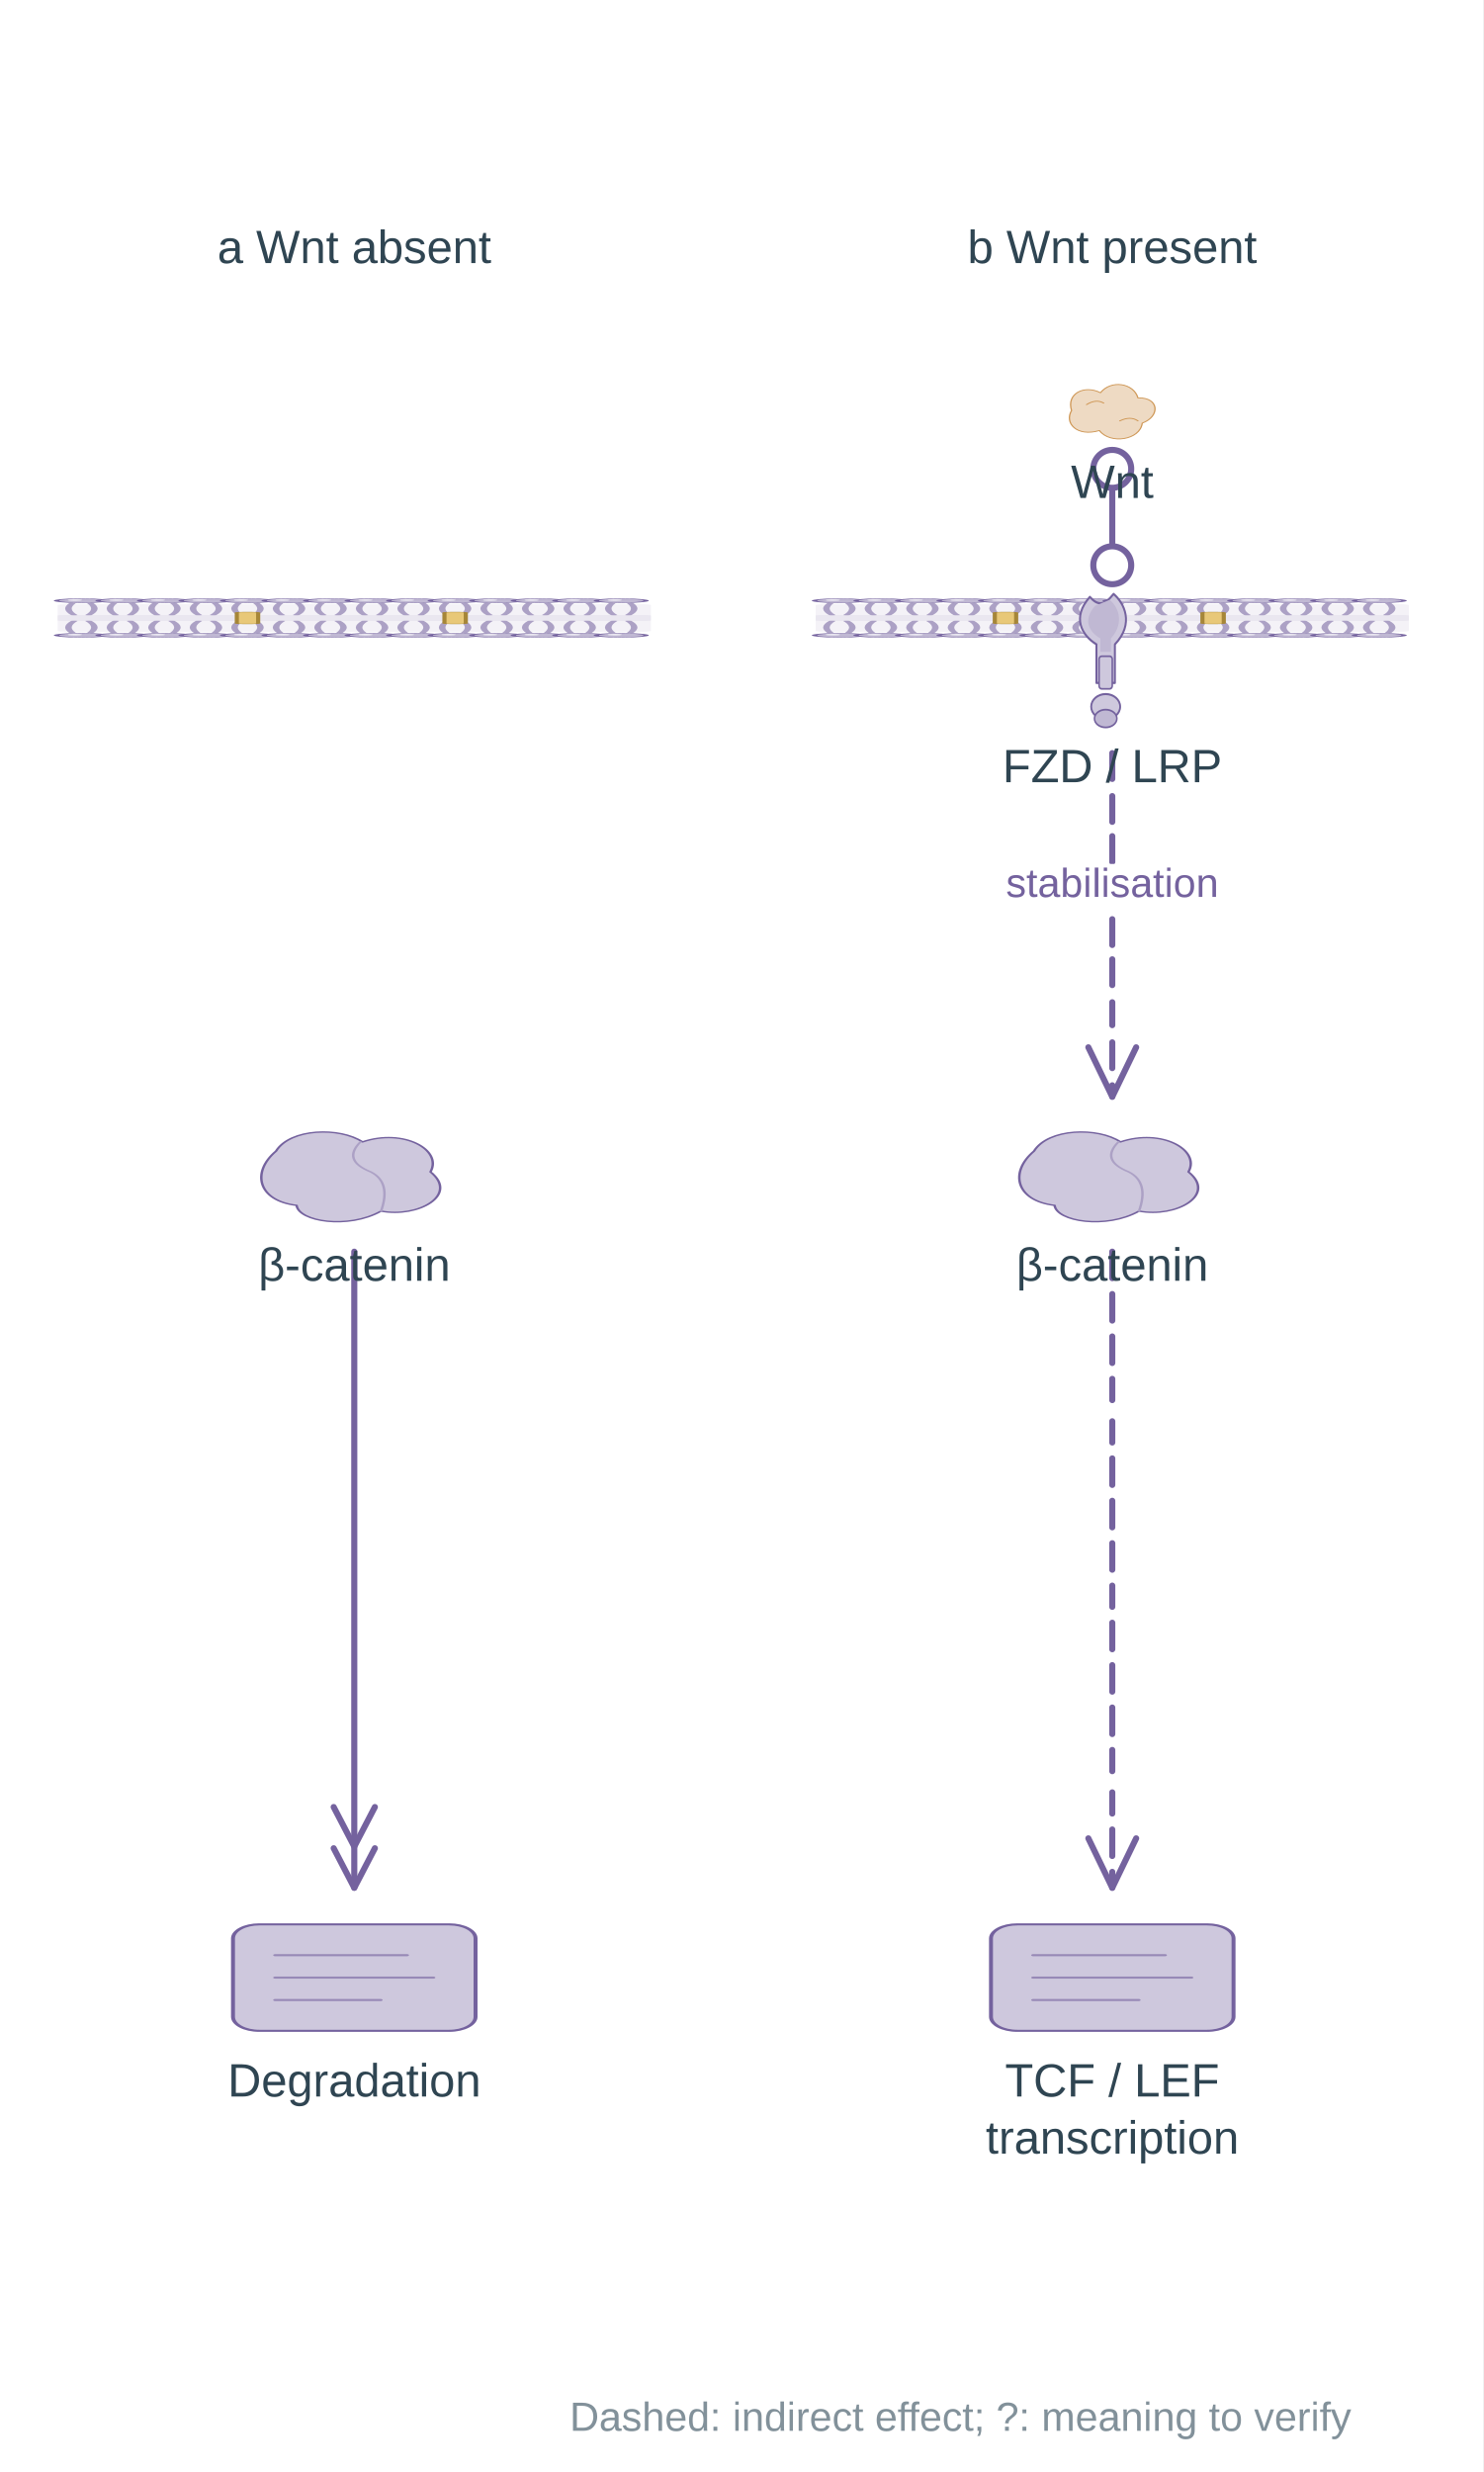
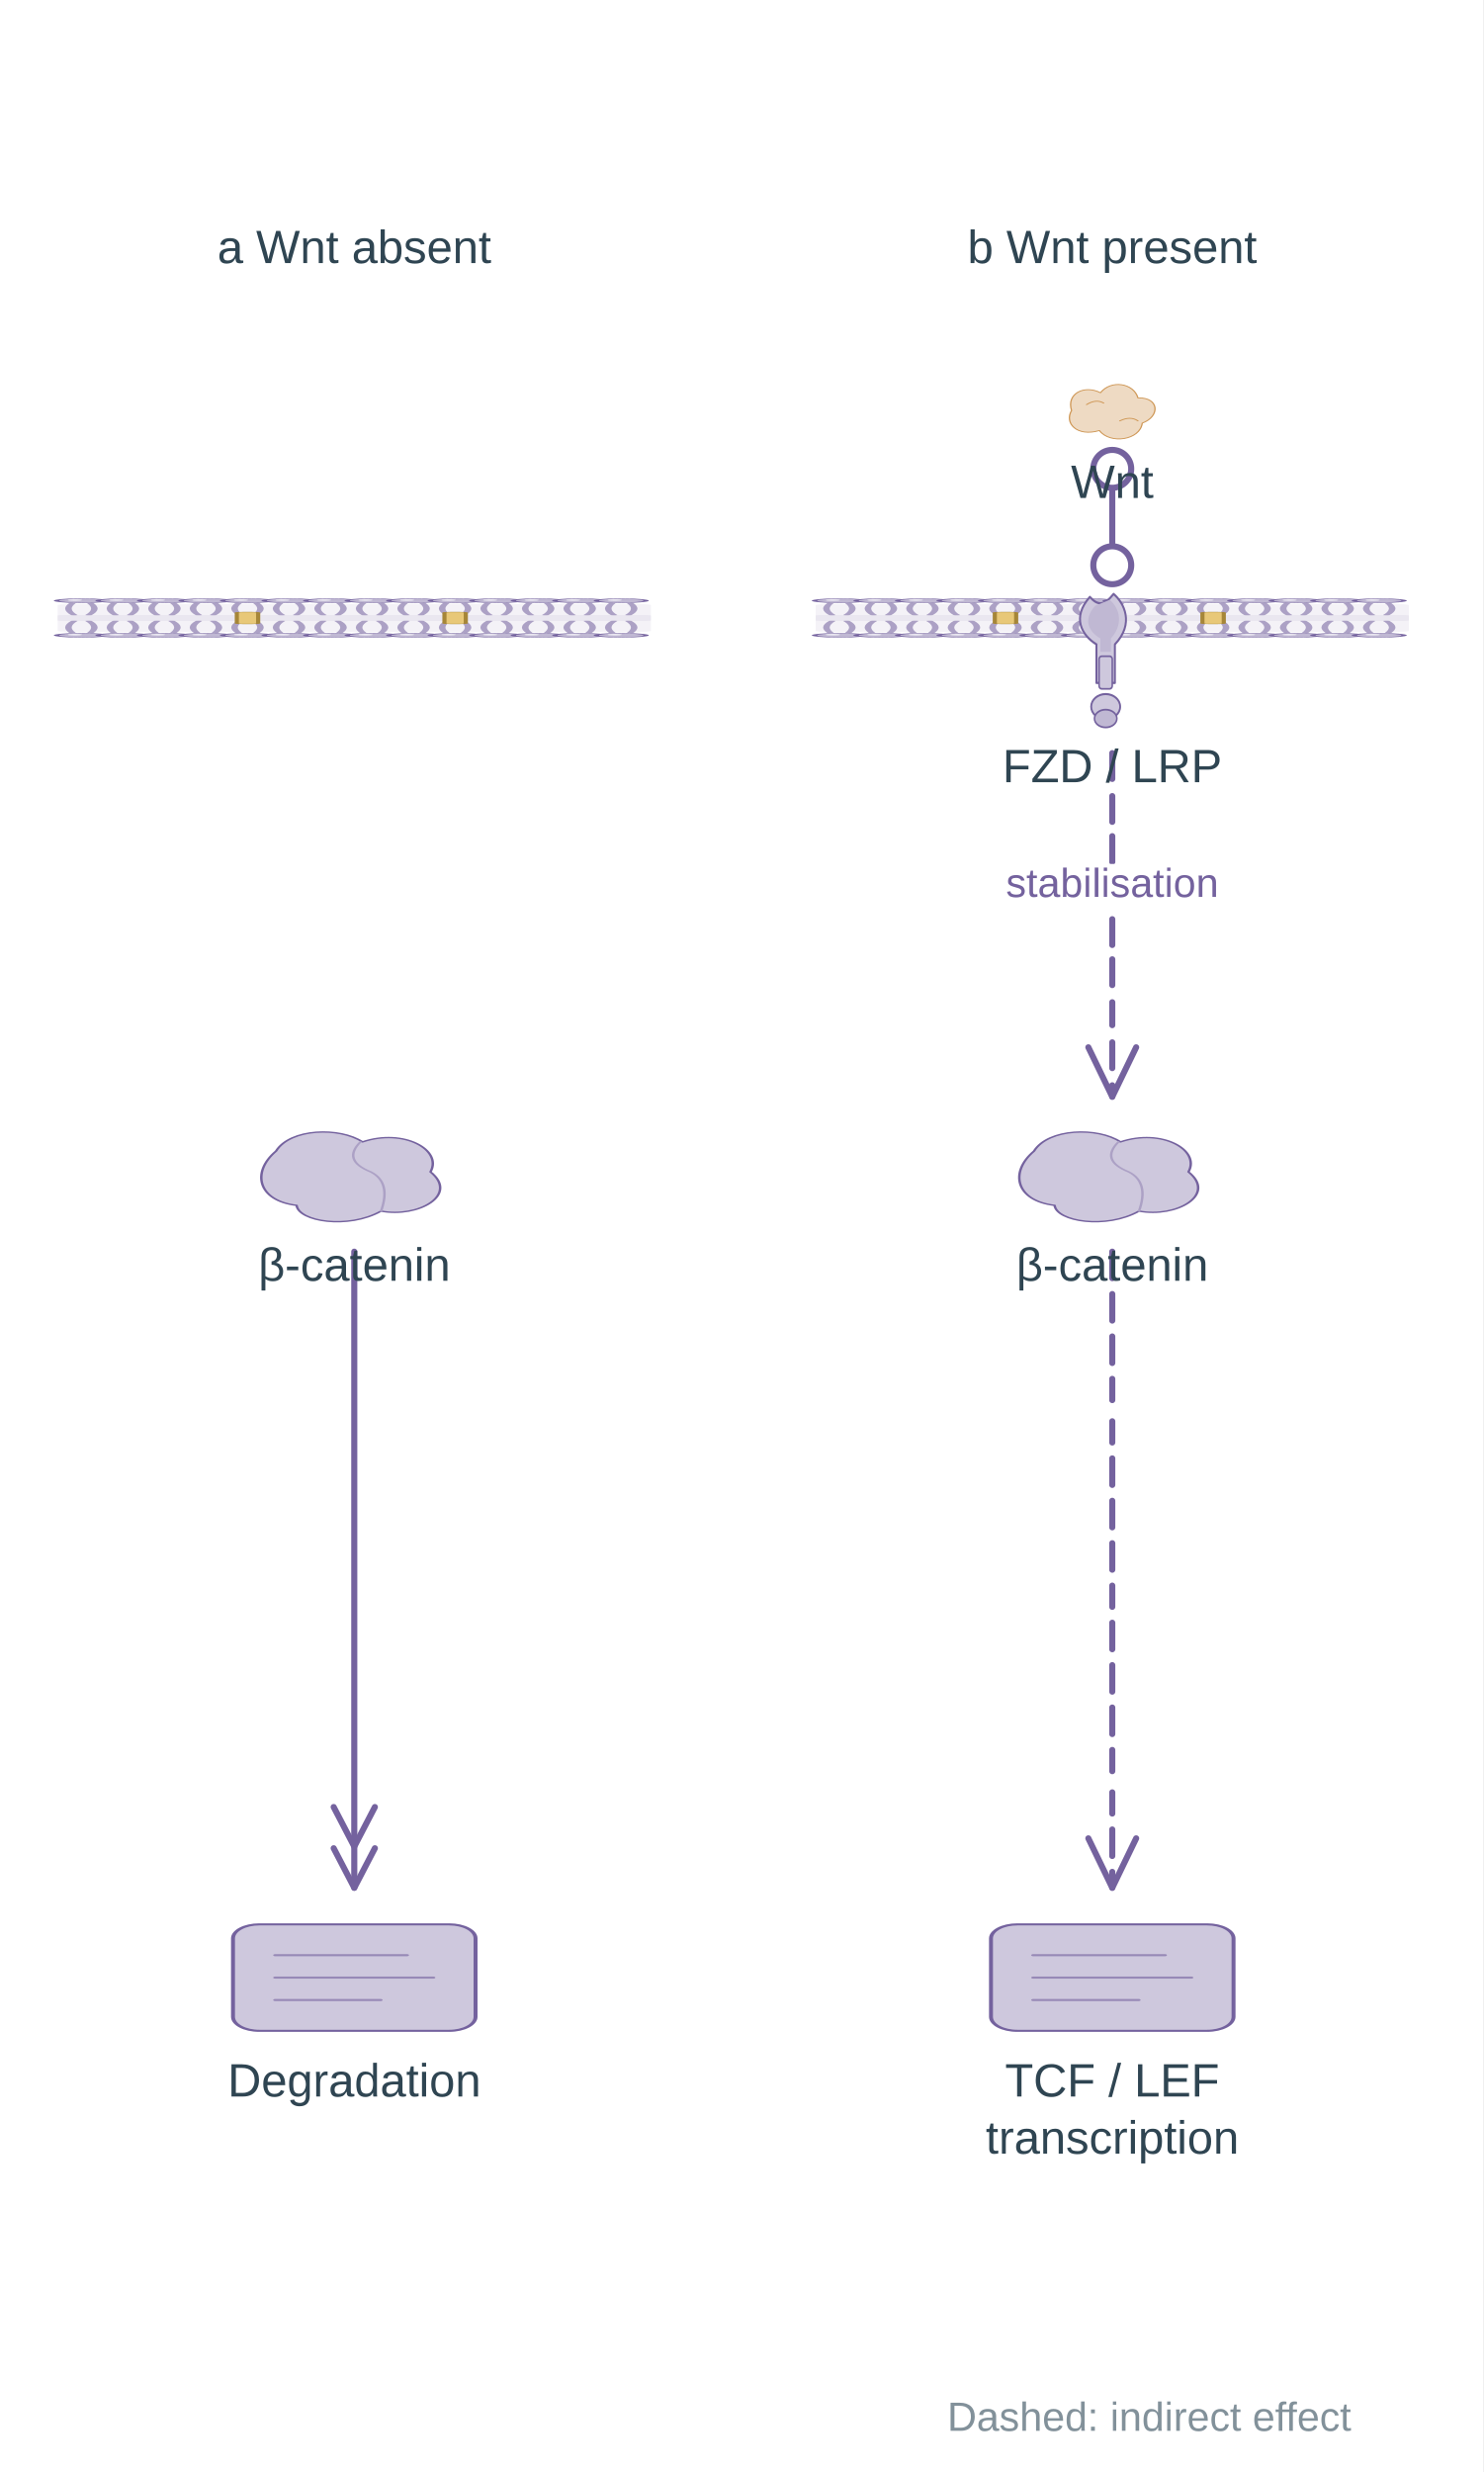
<svg xmlns="http://www.w3.org/2000/svg" width="90.0mm" height="150.0mm" viewBox="0 0 90.0 150.0" data-version="2" data-revision="1">
  <rect width="90.0" height="150.0" fill="#FFFFFF" />
  <g id="layer-compartments" />
  <g id="layer-context">
    <g data-object-id="amem" data-type="membrane" id="obj-amem">
      <g data-glyph="amem" transform="rotate(0.0 21.5 37.5)">
        <g transform="translate(3.5 36.0) scale(0.36 0.03)">
          <rect x="0.00" y="22.00" width="100.00" height="56.00" rx="2.00" fill="#f4f2f7" stroke="none" stroke-width="0.000" />
          <rect x="0.00" y="44.00" width="100.00" height="12.00" rx="1.00" fill="#eae7f0" stroke="none" stroke-width="0.000" />
          <path d="M 2.5 20 Q 1 32 2.8 44 M 5.5 20 Q 7 32 5.2 44" fill="none" stroke="#aca1c5" stroke-width="1.100" stroke-linecap="round" stroke-linejoin="round" />
          <ellipse cx="4.00" cy="15.00" rx="4.20" ry="4.20" fill="#c0b8d3" stroke="#74629E" stroke-width="0.900" />
          <ellipse cx="2.90" cy="13.80" rx="1.20" ry="1.20" fill="#ffffff" stroke="none" stroke-width="0.000" />
          <path d="M 9.5 20 Q 8 32 9.8 44 M 12.5 20 Q 14 32 12.2 44" fill="none" stroke="#aca1c5" stroke-width="1.100" stroke-linecap="round" stroke-linejoin="round" />
          <ellipse cx="11.00" cy="15.00" rx="4.20" ry="4.20" fill="#c0b8d3" stroke="#74629E" stroke-width="0.900" />
          <ellipse cx="9.90" cy="13.80" rx="1.20" ry="1.20" fill="#ffffff" stroke="none" stroke-width="0.000" />
          <path d="M 16.5 20 Q 15 32 16.8 44 M 19.5 20 Q 21 32 19.2 44" fill="none" stroke="#aca1c5" stroke-width="1.100" stroke-linecap="round" stroke-linejoin="round" />
          <ellipse cx="18.00" cy="15.00" rx="4.20" ry="4.20" fill="#c0b8d3" stroke="#74629E" stroke-width="0.900" />
          <ellipse cx="16.90" cy="13.80" rx="1.20" ry="1.20" fill="#ffffff" stroke="none" stroke-width="0.000" />
          <path d="M 23.5 20 Q 22 32 23.8 44 M 26.5 20 Q 28 32 26.2 44" fill="none" stroke="#aca1c5" stroke-width="1.100" stroke-linecap="round" stroke-linejoin="round" />
          <ellipse cx="25.00" cy="15.00" rx="4.20" ry="4.20" fill="#c0b8d3" stroke="#74629E" stroke-width="0.900" />
          <ellipse cx="23.90" cy="13.80" rx="1.20" ry="1.20" fill="#ffffff" stroke="none" stroke-width="0.000" />
          <path d="M 30.5 20 Q 29 32 30.8 44 M 33.5 20 Q 35 32 33.2 44" fill="none" stroke="#aca1c5" stroke-width="1.100" stroke-linecap="round" stroke-linejoin="round" />
          <ellipse cx="32.00" cy="15.00" rx="4.20" ry="4.20" fill="#c0b8d3" stroke="#74629E" stroke-width="0.900" />
          <ellipse cx="30.90" cy="13.80" rx="1.20" ry="1.20" fill="#ffffff" stroke="none" stroke-width="0.000" />
          <path d="M 37.5 20 Q 36 32 37.8 44 M 40.5 20 Q 42 32 40.2 44" fill="none" stroke="#aca1c5" stroke-width="1.100" stroke-linecap="round" stroke-linejoin="round" />
          <ellipse cx="39.00" cy="15.00" rx="4.20" ry="4.20" fill="#c0b8d3" stroke="#74629E" stroke-width="0.900" />
          <ellipse cx="37.90" cy="13.80" rx="1.20" ry="1.20" fill="#ffffff" stroke="none" stroke-width="0.000" />
          <path d="M 44.5 20 Q 43 32 44.8 44 M 47.5 20 Q 49 32 47.2 44" fill="none" stroke="#aca1c5" stroke-width="1.100" stroke-linecap="round" stroke-linejoin="round" />
          <ellipse cx="46.00" cy="15.00" rx="4.20" ry="4.20" fill="#c0b8d3" stroke="#74629E" stroke-width="0.900" />
          <ellipse cx="44.90" cy="13.80" rx="1.20" ry="1.20" fill="#ffffff" stroke="none" stroke-width="0.000" />
          <path d="M 51.5 20 Q 50 32 51.8 44 M 54.5 20 Q 56 32 54.2 44" fill="none" stroke="#aca1c5" stroke-width="1.100" stroke-linecap="round" stroke-linejoin="round" />
          <ellipse cx="53.00" cy="15.00" rx="4.20" ry="4.20" fill="#c0b8d3" stroke="#74629E" stroke-width="0.900" />
          <ellipse cx="51.90" cy="13.80" rx="1.20" ry="1.20" fill="#ffffff" stroke="none" stroke-width="0.000" />
          <path d="M 58.5 20 Q 57 32 58.8 44 M 61.5 20 Q 63 32 61.2 44" fill="none" stroke="#aca1c5" stroke-width="1.100" stroke-linecap="round" stroke-linejoin="round" />
          <ellipse cx="60.00" cy="15.00" rx="4.20" ry="4.20" fill="#c0b8d3" stroke="#74629E" stroke-width="0.900" />
          <ellipse cx="58.90" cy="13.80" rx="1.20" ry="1.20" fill="#ffffff" stroke="none" stroke-width="0.000" />
          <path d="M 65.5 20 Q 64 32 65.8 44 M 68.5 20 Q 70 32 68.2 44" fill="none" stroke="#aca1c5" stroke-width="1.100" stroke-linecap="round" stroke-linejoin="round" />
          <ellipse cx="67.00" cy="15.00" rx="4.20" ry="4.20" fill="#c0b8d3" stroke="#74629E" stroke-width="0.900" />
          <ellipse cx="65.90" cy="13.80" rx="1.20" ry="1.20" fill="#ffffff" stroke="none" stroke-width="0.000" />
          <path d="M 72.5 20 Q 71 32 72.8 44 M 75.5 20 Q 77 32 75.2 44" fill="none" stroke="#aca1c5" stroke-width="1.100" stroke-linecap="round" stroke-linejoin="round" />
          <ellipse cx="74.00" cy="15.00" rx="4.20" ry="4.20" fill="#c0b8d3" stroke="#74629E" stroke-width="0.900" />
          <ellipse cx="72.90" cy="13.80" rx="1.20" ry="1.20" fill="#ffffff" stroke="none" stroke-width="0.000" />
          <path d="M 79.5 20 Q 78 32 79.8 44 M 82.5 20 Q 84 32 82.2 44" fill="none" stroke="#aca1c5" stroke-width="1.100" stroke-linecap="round" stroke-linejoin="round" />
          <ellipse cx="81.00" cy="15.00" rx="4.20" ry="4.20" fill="#c0b8d3" stroke="#74629E" stroke-width="0.900" />
          <ellipse cx="79.90" cy="13.80" rx="1.20" ry="1.20" fill="#ffffff" stroke="none" stroke-width="0.000" />
          <path d="M 86.5 20 Q 85 32 86.8 44 M 89.5 20 Q 91 32 89.2 44" fill="none" stroke="#aca1c5" stroke-width="1.100" stroke-linecap="round" stroke-linejoin="round" />
          <ellipse cx="88.00" cy="15.00" rx="4.20" ry="4.20" fill="#c0b8d3" stroke="#74629E" stroke-width="0.900" />
          <ellipse cx="86.90" cy="13.80" rx="1.20" ry="1.20" fill="#ffffff" stroke="none" stroke-width="0.000" />
          <path d="M 93.5 20 Q 92 32 93.8 44 M 96.5 20 Q 98 32 96.2 44" fill="none" stroke="#aca1c5" stroke-width="1.100" stroke-linecap="round" stroke-linejoin="round" />
          <ellipse cx="95.00" cy="15.00" rx="4.20" ry="4.20" fill="#c0b8d3" stroke="#74629E" stroke-width="0.900" />
          <ellipse cx="93.90" cy="13.80" rx="1.20" ry="1.20" fill="#ffffff" stroke="none" stroke-width="0.000" />
          <path d="M 2.5 80 Q 1 68 2.8 56 M 5.5 80 Q 7 68 5.2 56" fill="none" stroke="#aca1c5" stroke-width="1.100" stroke-linecap="round" stroke-linejoin="round" />
          <ellipse cx="4.00" cy="85.00" rx="4.20" ry="4.20" fill="#c0b8d3" stroke="#74629E" stroke-width="0.900" />
          <ellipse cx="2.90" cy="83.80" rx="1.20" ry="1.20" fill="#ffffff" stroke="none" stroke-width="0.000" />
          <path d="M 9.5 80 Q 8 68 9.8 56 M 12.5 80 Q 14 68 12.2 56" fill="none" stroke="#aca1c5" stroke-width="1.100" stroke-linecap="round" stroke-linejoin="round" />
          <ellipse cx="11.00" cy="85.00" rx="4.20" ry="4.20" fill="#c0b8d3" stroke="#74629E" stroke-width="0.900" />
          <ellipse cx="9.90" cy="83.80" rx="1.20" ry="1.20" fill="#ffffff" stroke="none" stroke-width="0.000" />
          <path d="M 16.5 80 Q 15 68 16.8 56 M 19.5 80 Q 21 68 19.2 56" fill="none" stroke="#aca1c5" stroke-width="1.100" stroke-linecap="round" stroke-linejoin="round" />
          <ellipse cx="18.00" cy="85.00" rx="4.20" ry="4.20" fill="#c0b8d3" stroke="#74629E" stroke-width="0.900" />
          <ellipse cx="16.90" cy="83.80" rx="1.20" ry="1.20" fill="#ffffff" stroke="none" stroke-width="0.000" />
          <path d="M 23.5 80 Q 22 68 23.8 56 M 26.5 80 Q 28 68 26.2 56" fill="none" stroke="#aca1c5" stroke-width="1.100" stroke-linecap="round" stroke-linejoin="round" />
          <ellipse cx="25.00" cy="85.00" rx="4.20" ry="4.20" fill="#c0b8d3" stroke="#74629E" stroke-width="0.900" />
          <ellipse cx="23.90" cy="83.80" rx="1.20" ry="1.20" fill="#ffffff" stroke="none" stroke-width="0.000" />
          <path d="M 30.5 80 Q 29 68 30.8 56 M 33.5 80 Q 35 68 33.2 56" fill="none" stroke="#aca1c5" stroke-width="1.100" stroke-linecap="round" stroke-linejoin="round" />
          <ellipse cx="32.00" cy="85.00" rx="4.20" ry="4.20" fill="#c0b8d3" stroke="#74629E" stroke-width="0.900" />
          <ellipse cx="30.90" cy="83.80" rx="1.20" ry="1.20" fill="#ffffff" stroke="none" stroke-width="0.000" />
          <path d="M 37.5 80 Q 36 68 37.8 56 M 40.5 80 Q 42 68 40.2 56" fill="none" stroke="#aca1c5" stroke-width="1.100" stroke-linecap="round" stroke-linejoin="round" />
          <ellipse cx="39.00" cy="85.00" rx="4.20" ry="4.20" fill="#c0b8d3" stroke="#74629E" stroke-width="0.900" />
          <ellipse cx="37.90" cy="83.80" rx="1.20" ry="1.20" fill="#ffffff" stroke="none" stroke-width="0.000" />
          <path d="M 44.5 80 Q 43 68 44.8 56 M 47.5 80 Q 49 68 47.2 56" fill="none" stroke="#aca1c5" stroke-width="1.100" stroke-linecap="round" stroke-linejoin="round" />
          <ellipse cx="46.00" cy="85.00" rx="4.20" ry="4.20" fill="#c0b8d3" stroke="#74629E" stroke-width="0.900" />
          <ellipse cx="44.90" cy="83.80" rx="1.20" ry="1.20" fill="#ffffff" stroke="none" stroke-width="0.000" />
          <path d="M 51.5 80 Q 50 68 51.8 56 M 54.5 80 Q 56 68 54.2 56" fill="none" stroke="#aca1c5" stroke-width="1.100" stroke-linecap="round" stroke-linejoin="round" />
          <ellipse cx="53.00" cy="85.00" rx="4.20" ry="4.20" fill="#c0b8d3" stroke="#74629E" stroke-width="0.900" />
          <ellipse cx="51.90" cy="83.80" rx="1.20" ry="1.20" fill="#ffffff" stroke="none" stroke-width="0.000" />
          <path d="M 58.5 80 Q 57 68 58.8 56 M 61.5 80 Q 63 68 61.2 56" fill="none" stroke="#aca1c5" stroke-width="1.100" stroke-linecap="round" stroke-linejoin="round" />
          <ellipse cx="60.00" cy="85.00" rx="4.20" ry="4.20" fill="#c0b8d3" stroke="#74629E" stroke-width="0.900" />
          <ellipse cx="58.90" cy="83.80" rx="1.20" ry="1.20" fill="#ffffff" stroke="none" stroke-width="0.000" />
          <path d="M 65.5 80 Q 64 68 65.8 56 M 68.5 80 Q 70 68 68.2 56" fill="none" stroke="#aca1c5" stroke-width="1.100" stroke-linecap="round" stroke-linejoin="round" />
          <ellipse cx="67.00" cy="85.00" rx="4.20" ry="4.20" fill="#c0b8d3" stroke="#74629E" stroke-width="0.900" />
          <ellipse cx="65.90" cy="83.80" rx="1.20" ry="1.20" fill="#ffffff" stroke="none" stroke-width="0.000" />
          <path d="M 72.5 80 Q 71 68 72.8 56 M 75.5 80 Q 77 68 75.2 56" fill="none" stroke="#aca1c5" stroke-width="1.100" stroke-linecap="round" stroke-linejoin="round" />
          <ellipse cx="74.00" cy="85.00" rx="4.20" ry="4.20" fill="#c0b8d3" stroke="#74629E" stroke-width="0.900" />
          <ellipse cx="72.90" cy="83.80" rx="1.20" ry="1.20" fill="#ffffff" stroke="none" stroke-width="0.000" />
          <path d="M 79.5 80 Q 78 68 79.8 56 M 82.5 80 Q 84 68 82.2 56" fill="none" stroke="#aca1c5" stroke-width="1.100" stroke-linecap="round" stroke-linejoin="round" />
          <ellipse cx="81.00" cy="85.00" rx="4.20" ry="4.20" fill="#c0b8d3" stroke="#74629E" stroke-width="0.900" />
          <ellipse cx="79.90" cy="83.80" rx="1.20" ry="1.20" fill="#ffffff" stroke="none" stroke-width="0.000" />
          <path d="M 86.5 80 Q 85 68 86.8 56 M 89.5 80 Q 91 68 89.2 56" fill="none" stroke="#aca1c5" stroke-width="1.100" stroke-linecap="round" stroke-linejoin="round" />
          <ellipse cx="88.00" cy="85.00" rx="4.20" ry="4.20" fill="#c0b8d3" stroke="#74629E" stroke-width="0.900" />
          <ellipse cx="86.90" cy="83.80" rx="1.20" ry="1.20" fill="#ffffff" stroke="none" stroke-width="0.000" />
          <path d="M 93.5 80 Q 92 68 93.8 56 M 96.5 80 Q 98 68 96.2 56" fill="none" stroke="#aca1c5" stroke-width="1.100" stroke-linecap="round" stroke-linejoin="round" />
          <ellipse cx="95.00" cy="85.00" rx="4.20" ry="4.20" fill="#c0b8d3" stroke="#74629E" stroke-width="0.900" />
          <ellipse cx="93.90" cy="83.80" rx="1.20" ry="1.20" fill="#ffffff" stroke="none" stroke-width="0.000" />
          <rect x="30.20" y="38.00" width="3.60" height="24.00" rx="1.00" fill="#e8c878" stroke="#a68638" stroke-width="0.700" />
          <rect x="65.20" y="38.00" width="3.60" height="24.00" rx="1.00" fill="#e8c878" stroke="#a68638" stroke-width="0.700" />
        </g>
      </g>
      <text x="21.5" y="41.963" font-size="2.822" font-family="Arial,Microsoft YaHei,sans-serif" fill="#2F4552" text-anchor="middle" font-weight="400" data-label-for="amem" />
    </g>
    <g data-object-id="bmem" data-type="membrane" id="obj-bmem">
      <g data-glyph="bmem" transform="rotate(0.0 67.5 37.5)">
        <g transform="translate(49.5 36.0) scale(0.36 0.03)">
          <rect x="0.00" y="22.00" width="100.00" height="56.00" rx="2.00" fill="#f4f2f7" stroke="none" stroke-width="0.000" />
          <rect x="0.00" y="44.00" width="100.00" height="12.00" rx="1.00" fill="#eae7f0" stroke="none" stroke-width="0.000" />
          <path d="M 2.5 20 Q 1 32 2.8 44 M 5.5 20 Q 7 32 5.2 44" fill="none" stroke="#aca1c5" stroke-width="1.100" stroke-linecap="round" stroke-linejoin="round" />
          <ellipse cx="4.00" cy="15.00" rx="4.20" ry="4.20" fill="#c0b8d3" stroke="#74629E" stroke-width="0.900" />
          <ellipse cx="2.90" cy="13.80" rx="1.20" ry="1.20" fill="#ffffff" stroke="none" stroke-width="0.000" />
          <path d="M 9.5 20 Q 8 32 9.8 44 M 12.5 20 Q 14 32 12.2 44" fill="none" stroke="#aca1c5" stroke-width="1.100" stroke-linecap="round" stroke-linejoin="round" />
          <ellipse cx="11.00" cy="15.00" rx="4.20" ry="4.20" fill="#c0b8d3" stroke="#74629E" stroke-width="0.900" />
          <ellipse cx="9.90" cy="13.80" rx="1.20" ry="1.20" fill="#ffffff" stroke="none" stroke-width="0.000" />
          <path d="M 16.5 20 Q 15 32 16.8 44 M 19.5 20 Q 21 32 19.2 44" fill="none" stroke="#aca1c5" stroke-width="1.100" stroke-linecap="round" stroke-linejoin="round" />
          <ellipse cx="18.00" cy="15.00" rx="4.20" ry="4.20" fill="#c0b8d3" stroke="#74629E" stroke-width="0.900" />
          <ellipse cx="16.90" cy="13.80" rx="1.20" ry="1.20" fill="#ffffff" stroke="none" stroke-width="0.000" />
          <path d="M 23.5 20 Q 22 32 23.8 44 M 26.5 20 Q 28 32 26.2 44" fill="none" stroke="#aca1c5" stroke-width="1.100" stroke-linecap="round" stroke-linejoin="round" />
          <ellipse cx="25.00" cy="15.00" rx="4.20" ry="4.20" fill="#c0b8d3" stroke="#74629E" stroke-width="0.900" />
          <ellipse cx="23.90" cy="13.80" rx="1.20" ry="1.20" fill="#ffffff" stroke="none" stroke-width="0.000" />
          <path d="M 30.5 20 Q 29 32 30.8 44 M 33.5 20 Q 35 32 33.2 44" fill="none" stroke="#aca1c5" stroke-width="1.100" stroke-linecap="round" stroke-linejoin="round" />
          <ellipse cx="32.00" cy="15.00" rx="4.20" ry="4.20" fill="#c0b8d3" stroke="#74629E" stroke-width="0.900" />
          <ellipse cx="30.90" cy="13.80" rx="1.20" ry="1.20" fill="#ffffff" stroke="none" stroke-width="0.000" />
          <path d="M 37.5 20 Q 36 32 37.8 44 M 40.5 20 Q 42 32 40.2 44" fill="none" stroke="#aca1c5" stroke-width="1.100" stroke-linecap="round" stroke-linejoin="round" />
          <ellipse cx="39.00" cy="15.00" rx="4.20" ry="4.20" fill="#c0b8d3" stroke="#74629E" stroke-width="0.900" />
          <ellipse cx="37.90" cy="13.80" rx="1.20" ry="1.20" fill="#ffffff" stroke="none" stroke-width="0.000" />
          <path d="M 44.5 20 Q 43 32 44.8 44 M 47.5 20 Q 49 32 47.2 44" fill="none" stroke="#aca1c5" stroke-width="1.100" stroke-linecap="round" stroke-linejoin="round" />
          <ellipse cx="46.00" cy="15.00" rx="4.20" ry="4.20" fill="#c0b8d3" stroke="#74629E" stroke-width="0.900" />
          <ellipse cx="44.90" cy="13.80" rx="1.20" ry="1.20" fill="#ffffff" stroke="none" stroke-width="0.000" />
          <path d="M 51.5 20 Q 50 32 51.8 44 M 54.5 20 Q 56 32 54.2 44" fill="none" stroke="#aca1c5" stroke-width="1.100" stroke-linecap="round" stroke-linejoin="round" />
          <ellipse cx="53.00" cy="15.00" rx="4.20" ry="4.20" fill="#c0b8d3" stroke="#74629E" stroke-width="0.900" />
          <ellipse cx="51.90" cy="13.80" rx="1.20" ry="1.20" fill="#ffffff" stroke="none" stroke-width="0.000" />
          <path d="M 58.5 20 Q 57 32 58.8 44 M 61.5 20 Q 63 32 61.2 44" fill="none" stroke="#aca1c5" stroke-width="1.100" stroke-linecap="round" stroke-linejoin="round" />
          <ellipse cx="60.00" cy="15.00" rx="4.20" ry="4.20" fill="#c0b8d3" stroke="#74629E" stroke-width="0.900" />
          <ellipse cx="58.90" cy="13.80" rx="1.20" ry="1.20" fill="#ffffff" stroke="none" stroke-width="0.000" />
          <path d="M 65.5 20 Q 64 32 65.8 44 M 68.5 20 Q 70 32 68.2 44" fill="none" stroke="#aca1c5" stroke-width="1.100" stroke-linecap="round" stroke-linejoin="round" />
          <ellipse cx="67.00" cy="15.00" rx="4.20" ry="4.20" fill="#c0b8d3" stroke="#74629E" stroke-width="0.900" />
          <ellipse cx="65.90" cy="13.80" rx="1.20" ry="1.20" fill="#ffffff" stroke="none" stroke-width="0.000" />
          <path d="M 72.5 20 Q 71 32 72.8 44 M 75.5 20 Q 77 32 75.2 44" fill="none" stroke="#aca1c5" stroke-width="1.100" stroke-linecap="round" stroke-linejoin="round" />
          <ellipse cx="74.00" cy="15.00" rx="4.20" ry="4.20" fill="#c0b8d3" stroke="#74629E" stroke-width="0.900" />
          <ellipse cx="72.90" cy="13.80" rx="1.20" ry="1.20" fill="#ffffff" stroke="none" stroke-width="0.000" />
          <path d="M 79.5 20 Q 78 32 79.8 44 M 82.5 20 Q 84 32 82.2 44" fill="none" stroke="#aca1c5" stroke-width="1.100" stroke-linecap="round" stroke-linejoin="round" />
          <ellipse cx="81.00" cy="15.00" rx="4.20" ry="4.20" fill="#c0b8d3" stroke="#74629E" stroke-width="0.900" />
          <ellipse cx="79.90" cy="13.80" rx="1.20" ry="1.20" fill="#ffffff" stroke="none" stroke-width="0.000" />
          <path d="M 86.5 20 Q 85 32 86.8 44 M 89.5 20 Q 91 32 89.2 44" fill="none" stroke="#aca1c5" stroke-width="1.100" stroke-linecap="round" stroke-linejoin="round" />
          <ellipse cx="88.00" cy="15.00" rx="4.20" ry="4.20" fill="#c0b8d3" stroke="#74629E" stroke-width="0.900" />
          <ellipse cx="86.90" cy="13.80" rx="1.20" ry="1.20" fill="#ffffff" stroke="none" stroke-width="0.000" />
          <path d="M 93.5 20 Q 92 32 93.8 44 M 96.5 20 Q 98 32 96.2 44" fill="none" stroke="#aca1c5" stroke-width="1.100" stroke-linecap="round" stroke-linejoin="round" />
          <ellipse cx="95.00" cy="15.00" rx="4.20" ry="4.20" fill="#c0b8d3" stroke="#74629E" stroke-width="0.900" />
          <ellipse cx="93.90" cy="13.80" rx="1.20" ry="1.20" fill="#ffffff" stroke="none" stroke-width="0.000" />
          <path d="M 2.5 80 Q 1 68 2.8 56 M 5.5 80 Q 7 68 5.2 56" fill="none" stroke="#aca1c5" stroke-width="1.100" stroke-linecap="round" stroke-linejoin="round" />
          <ellipse cx="4.00" cy="85.00" rx="4.20" ry="4.20" fill="#c0b8d3" stroke="#74629E" stroke-width="0.900" />
          <ellipse cx="2.90" cy="83.80" rx="1.20" ry="1.20" fill="#ffffff" stroke="none" stroke-width="0.000" />
          <path d="M 9.5 80 Q 8 68 9.8 56 M 12.5 80 Q 14 68 12.2 56" fill="none" stroke="#aca1c5" stroke-width="1.100" stroke-linecap="round" stroke-linejoin="round" />
          <ellipse cx="11.00" cy="85.00" rx="4.20" ry="4.20" fill="#c0b8d3" stroke="#74629E" stroke-width="0.900" />
          <ellipse cx="9.90" cy="83.80" rx="1.20" ry="1.20" fill="#ffffff" stroke="none" stroke-width="0.000" />
          <path d="M 16.5 80 Q 15 68 16.8 56 M 19.5 80 Q 21 68 19.2 56" fill="none" stroke="#aca1c5" stroke-width="1.100" stroke-linecap="round" stroke-linejoin="round" />
          <ellipse cx="18.00" cy="85.00" rx="4.20" ry="4.20" fill="#c0b8d3" stroke="#74629E" stroke-width="0.900" />
          <ellipse cx="16.90" cy="83.80" rx="1.20" ry="1.20" fill="#ffffff" stroke="none" stroke-width="0.000" />
          <path d="M 23.5 80 Q 22 68 23.8 56 M 26.5 80 Q 28 68 26.2 56" fill="none" stroke="#aca1c5" stroke-width="1.100" stroke-linecap="round" stroke-linejoin="round" />
          <ellipse cx="25.00" cy="85.00" rx="4.20" ry="4.20" fill="#c0b8d3" stroke="#74629E" stroke-width="0.900" />
          <ellipse cx="23.90" cy="83.80" rx="1.20" ry="1.20" fill="#ffffff" stroke="none" stroke-width="0.000" />
          <path d="M 30.5 80 Q 29 68 30.8 56 M 33.5 80 Q 35 68 33.2 56" fill="none" stroke="#aca1c5" stroke-width="1.100" stroke-linecap="round" stroke-linejoin="round" />
          <ellipse cx="32.00" cy="85.00" rx="4.20" ry="4.20" fill="#c0b8d3" stroke="#74629E" stroke-width="0.900" />
          <ellipse cx="30.90" cy="83.80" rx="1.20" ry="1.20" fill="#ffffff" stroke="none" stroke-width="0.000" />
          <path d="M 37.5 80 Q 36 68 37.8 56 M 40.5 80 Q 42 68 40.2 56" fill="none" stroke="#aca1c5" stroke-width="1.100" stroke-linecap="round" stroke-linejoin="round" />
          <ellipse cx="39.00" cy="85.00" rx="4.20" ry="4.20" fill="#c0b8d3" stroke="#74629E" stroke-width="0.900" />
          <ellipse cx="37.90" cy="83.80" rx="1.20" ry="1.20" fill="#ffffff" stroke="none" stroke-width="0.000" />
          <path d="M 44.5 80 Q 43 68 44.8 56 M 47.5 80 Q 49 68 47.2 56" fill="none" stroke="#aca1c5" stroke-width="1.100" stroke-linecap="round" stroke-linejoin="round" />
          <ellipse cx="46.00" cy="85.00" rx="4.20" ry="4.20" fill="#c0b8d3" stroke="#74629E" stroke-width="0.900" />
          <ellipse cx="44.90" cy="83.80" rx="1.20" ry="1.20" fill="#ffffff" stroke="none" stroke-width="0.000" />
          <path d="M 51.5 80 Q 50 68 51.8 56 M 54.5 80 Q 56 68 54.2 56" fill="none" stroke="#aca1c5" stroke-width="1.100" stroke-linecap="round" stroke-linejoin="round" />
          <ellipse cx="53.00" cy="85.00" rx="4.20" ry="4.20" fill="#c0b8d3" stroke="#74629E" stroke-width="0.900" />
          <ellipse cx="51.90" cy="83.80" rx="1.20" ry="1.20" fill="#ffffff" stroke="none" stroke-width="0.000" />
          <path d="M 58.5 80 Q 57 68 58.8 56 M 61.5 80 Q 63 68 61.2 56" fill="none" stroke="#aca1c5" stroke-width="1.100" stroke-linecap="round" stroke-linejoin="round" />
          <ellipse cx="60.00" cy="85.00" rx="4.20" ry="4.20" fill="#c0b8d3" stroke="#74629E" stroke-width="0.900" />
          <ellipse cx="58.90" cy="83.80" rx="1.20" ry="1.20" fill="#ffffff" stroke="none" stroke-width="0.000" />
          <path d="M 65.5 80 Q 64 68 65.8 56 M 68.5 80 Q 70 68 68.2 56" fill="none" stroke="#aca1c5" stroke-width="1.100" stroke-linecap="round" stroke-linejoin="round" />
          <ellipse cx="67.00" cy="85.00" rx="4.20" ry="4.20" fill="#c0b8d3" stroke="#74629E" stroke-width="0.900" />
          <ellipse cx="65.90" cy="83.80" rx="1.20" ry="1.20" fill="#ffffff" stroke="none" stroke-width="0.000" />
          <path d="M 72.5 80 Q 71 68 72.8 56 M 75.5 80 Q 77 68 75.2 56" fill="none" stroke="#aca1c5" stroke-width="1.100" stroke-linecap="round" stroke-linejoin="round" />
          <ellipse cx="74.00" cy="85.00" rx="4.20" ry="4.20" fill="#c0b8d3" stroke="#74629E" stroke-width="0.900" />
          <ellipse cx="72.90" cy="83.80" rx="1.20" ry="1.20" fill="#ffffff" stroke="none" stroke-width="0.000" />
          <path d="M 79.5 80 Q 78 68 79.8 56 M 82.5 80 Q 84 68 82.2 56" fill="none" stroke="#aca1c5" stroke-width="1.100" stroke-linecap="round" stroke-linejoin="round" />
          <ellipse cx="81.00" cy="85.00" rx="4.20" ry="4.20" fill="#c0b8d3" stroke="#74629E" stroke-width="0.900" />
          <ellipse cx="79.90" cy="83.80" rx="1.20" ry="1.20" fill="#ffffff" stroke="none" stroke-width="0.000" />
          <path d="M 86.5 80 Q 85 68 86.8 56 M 89.5 80 Q 91 68 89.2 56" fill="none" stroke="#aca1c5" stroke-width="1.100" stroke-linecap="round" stroke-linejoin="round" />
          <ellipse cx="88.00" cy="85.00" rx="4.20" ry="4.20" fill="#c0b8d3" stroke="#74629E" stroke-width="0.900" />
          <ellipse cx="86.90" cy="83.80" rx="1.20" ry="1.20" fill="#ffffff" stroke="none" stroke-width="0.000" />
          <path d="M 93.5 80 Q 92 68 93.8 56 M 96.5 80 Q 98 68 96.2 56" fill="none" stroke="#aca1c5" stroke-width="1.100" stroke-linecap="round" stroke-linejoin="round" />
          <ellipse cx="95.00" cy="85.00" rx="4.20" ry="4.20" fill="#c0b8d3" stroke="#74629E" stroke-width="0.900" />
          <ellipse cx="93.90" cy="83.80" rx="1.20" ry="1.20" fill="#ffffff" stroke="none" stroke-width="0.000" />
          <rect x="30.20" y="38.00" width="3.60" height="24.00" rx="1.00" fill="#e8c878" stroke="#a68638" stroke-width="0.700" />
          <rect x="65.20" y="38.00" width="3.60" height="24.00" rx="1.00" fill="#e8c878" stroke="#a68638" stroke-width="0.700" />
        </g>
      </g>
      <text x="67.5" y="41.963" font-size="2.822" font-family="Arial,Microsoft YaHei,sans-serif" fill="#2F4552" text-anchor="middle" font-weight="400" data-label-for="bmem" />
    </g>
  </g>
  <g id="layer-relations">
    <g data-relation-id="r1" data-relation-type="transports" id="rel-r1">
      <path fill="none" stroke="#74629E" stroke-width="0.37" stroke-linecap="round" stroke-linejoin="round" d="M 21.5 75.95 Q 21.5 95.25 21.5 114.55" data-line-body="true" data-indirect="false" />
      <path fill="none" stroke="#74629E" stroke-width="0.37" stroke-linecap="round" stroke-linejoin="round" data-endpoint="double-chevron" d="M 20.25 112.15 L 21.5 114.55 L 22.75 112.15 M 20.25 109.65 L 21.5 112.05 L 22.75 109.65" />
    </g>
    <g data-relation-id="r2" data-relation-type="activates" id="rel-r2">
      <path fill="none" stroke="#74629E" stroke-width="0.37" stroke-linecap="round" stroke-linejoin="round" d="M 67.5 75.95 L 67.5 76.272 M 67.5 76.272 L 67.5 76.593 M 67.5 76.593 L 67.5 76.915 M 67.5 76.915 L 67.5 77.237 M 67.5 77.237 L 67.5 77.558 M 67.5 78.523 L 67.5 78.845 M 67.5 78.845 L 67.5 79.167 M 67.5 79.167 L 67.5 79.488 M 67.5 79.488 L 67.5 79.81 M 67.5 79.81 L 67.5 80.132 M 67.5 81.097 L 67.5 81.418 M 67.5 81.418 L 67.5 81.74 M 67.5 81.74 L 67.5 82.062 M 67.5 82.062 L 67.5 82.383 M 67.5 82.383 L 67.5 82.705 M 67.5 83.67 L 67.5 83.992 M 67.5 83.992 L 67.5 84.313 M 67.5 84.313 L 67.5 84.635 M 67.5 84.635 L 67.5 84.957 M 67.5 86.243 L 67.5 86.565 M 67.5 86.565 L 67.5 86.887 M 67.5 86.887 L 67.5 87.208 M 67.5 87.208 L 67.5 87.53 M 67.5 88.495 L 67.5 88.817 M 67.5 88.817 L 67.5 89.138 M 67.5 89.138 L 67.5 89.46 M 67.5 89.46 L 67.5 89.782 M 67.5 89.782 L 67.5 90.103 M 67.5 91.068 L 67.5 91.39 M 67.5 91.39 L 67.5 91.712 M 67.5 91.712 L 67.5 92.033 M 67.5 92.033 L 67.5 92.355 M 67.5 92.355 L 67.5 92.677 M 67.5 93.642 L 67.5 93.963 M 67.5 93.963 L 67.5 94.285 M 67.5 94.285 L 67.5 94.607 M 67.5 94.607 L 67.5 94.928 M 67.5 94.928 L 67.5 95.25 M 67.5 96.215 L 67.5 96.537 M 67.5 96.537 L 67.5 96.858 M 67.5 96.858 L 67.5 97.18 M 67.5 97.18 L 67.5 97.502 M 67.5 98.467 L 67.5 98.788 M 67.5 98.788 L 67.5 99.11 M 67.5 99.11 L 67.5 99.432 M 67.5 99.432 L 67.5 99.753 M 67.5 99.753 L 67.5 100.075 M 67.5 101.04 L 67.5 101.362 M 67.5 101.362 L 67.5 101.683 M 67.5 101.683 L 67.5 102.005 M 67.5 102.005 L 67.5 102.327 M 67.5 102.327 L 67.5 102.648 M 67.5 103.613 L 67.5 103.935 M 67.5 103.935 L 67.5 104.257 M 67.5 104.257 L 67.5 104.578 M 67.5 104.578 L 67.5 104.9 M 67.5 104.9 L 67.5 105.222 M 67.5 106.187 L 67.5 106.508 M 67.5 106.508 L 67.5 106.83 M 67.5 106.83 L 67.5 107.152 M 67.5 107.152 L 67.5 107.473 M 67.5 108.76 L 67.5 109.082 M 67.5 109.082 L 67.5 109.403 M 67.5 109.403 L 67.5 109.725 M 67.5 109.725 L 67.5 110.047 M 67.5 111.012 L 67.5 111.333 M 67.5 111.333 L 67.5 111.655 M 67.5 111.655 L 67.5 111.977 M 67.5 111.977 L 67.5 112.298 M 67.5 112.298 L 67.5 112.62 M 67.5 113.585 L 67.5 113.907 M 67.5 113.907 L 67.5 114.228 M 67.5 114.228 L 67.5 114.55" data-line-body="true" data-indirect="true" />
      <path fill="none" stroke="#74629E" stroke-width="0.37" stroke-linecap="round" stroke-linejoin="round" data-endpoint="open-arrow" d="M 66.05 111.55 L 67.5 114.55 L 68.95 111.55" />
    </g>
    <g data-relation-id="r3" data-relation-type="binds" id="rel-r3">
      <path fill="none" stroke="#74629E" stroke-width="0.37" stroke-linecap="round" stroke-linejoin="round" d="M 67.5 28.45 Q 67.5 31.375 67.5 34.3" data-line-body="true" data-indirect="false" />
      <circle fill="#FFFFFF" stroke="#74629E" stroke-width="0.37" stroke-linecap="round" stroke-linejoin="round" data-endpoint="paired-circles" cx="67.5" cy="28.45" r="1.15" />
      <circle fill="#FFFFFF" stroke="#74629E" stroke-width="0.37" stroke-linecap="round" stroke-linejoin="round" data-endpoint="paired-circles" cx="67.5" cy="34.3" r="1.15" />
    </g>
    <g data-relation-id="r4" data-relation-type="activates" id="rel-r4">
      <path fill="none" stroke="#74629E" stroke-width="0.37" stroke-linecap="round" stroke-linejoin="round" d="M 67.5 45.7 L 67.5 45.874 M 67.5 45.874 L 67.5 46.047 M 67.5 46.047 L 67.5 46.221 M 67.5 46.221 L 67.5 46.395 M 67.5 46.395 L 67.5 46.569 M 67.5 46.569 L 67.5 46.743 M 67.5 46.743 L 67.5 46.916 M 67.5 46.916 L 67.5 47.09 M 67.5 47.09 L 67.5 47.264 M 67.5 48.306 L 67.5 48.48 M 67.5 48.48 L 67.5 48.654 M 67.5 48.654 L 67.5 48.828 M 67.5 48.828 L 67.5 49.001 M 67.5 49.001 L 67.5 49.175 M 67.5 49.175 L 67.5 49.349 M 67.5 49.349 L 67.5 49.523 M 67.5 49.523 L 67.5 49.696 M 67.5 49.696 L 67.5 49.87 M 67.5 50.739 L 67.5 50.912 M 67.5 50.912 L 67.5 51.086 M 67.5 51.086 L 67.5 51.26 M 67.5 51.26 L 67.5 51.434 M 67.5 51.434 L 67.5 51.608 M 67.5 51.608 L 67.5 51.781 M 67.5 51.781 L 67.5 51.955 M 67.5 51.955 L 67.5 52.129 M 67.5 52.129 L 67.5 52.303 M 67.5 53.345 L 67.5 53.519 M 67.5 53.519 L 67.5 53.693 M 67.5 53.693 L 67.5 53.866 M 67.5 53.866 L 67.5 54.04 M 67.5 54.04 L 67.5 54.214 M 67.5 54.214 L 67.5 54.387 M 67.5 54.387 L 67.5 54.561 M 67.5 54.561 L 67.5 54.735 M 67.5 55.777 L 67.5 55.951 M 67.5 55.951 L 67.5 56.125 M 67.5 56.125 L 67.5 56.299 M 67.5 56.299 L 67.5 56.473 M 67.5 56.473 L 67.5 56.646 M 67.5 56.646 L 67.5 56.82 M 67.5 56.82 L 67.5 56.994 M 67.5 56.994 L 67.5 57.168 M 67.5 57.168 L 67.5 57.341 M 67.5 58.21 L 67.5 58.384 M 67.5 58.384 L 67.5 58.558 M 67.5 58.558 L 67.5 58.731 M 67.5 58.731 L 67.5 58.905 M 67.5 58.905 L 67.5 59.079 M 67.5 59.079 L 67.5 59.252 M 67.5 59.252 L 67.5 59.426 M 67.5 59.426 L 67.5 59.6 M 67.5 59.6 L 67.5 59.774 M 67.5 60.816 L 67.5 60.99 M 67.5 60.99 L 67.5 61.164 M 67.5 61.164 L 67.5 61.337 M 67.5 61.337 L 67.5 61.511 M 67.5 61.511 L 67.5 61.685 M 67.5 61.685 L 67.5 61.859 M 67.5 61.859 L 67.5 62.032 M 67.5 62.032 L 67.5 62.206 M 67.5 63.249 L 67.5 63.422 M 67.5 63.422 L 67.5 63.596 M 67.5 63.596 L 67.5 63.77 M 67.5 63.77 L 67.5 63.944 M 67.5 63.944 L 67.5 64.118 M 67.5 64.118 L 67.5 64.291 M 67.5 64.291 L 67.5 64.465 M 67.5 64.465 L 67.5 64.639 M 67.5 64.639 L 67.5 64.812 M 67.5 65.855 L 67.5 66.029 M 67.5 66.029 L 67.5 66.202 M 67.5 66.202 L 67.5 66.376 M 67.5 66.376 L 67.5 66.55" data-line-body="true" data-indirect="true" />
      <path fill="none" stroke="#74629E" stroke-width="0.37" stroke-linecap="round" stroke-linejoin="round" data-endpoint="open-arrow" d="M 66.05 63.55 L 67.5 66.55 L 68.95 63.55" />
      <rect x="60.45" y="52.425" width="14.1" height="2.7" rx=".3" fill="#FFFFFF" />
      <text x="67.5" y="54.425" font-size="2.469" font-family="Arial,Microsoft YaHei,sans-serif" fill="#74629E" text-anchor="middle" font-weight="400">stabilisation</text>
    </g>
  </g>
  <g id="layer-objects">
    <g data-object-id="condition_a" data-type="text" id="obj-condition_a">
      <g data-glyph="condition_a" transform="rotate(0.0 21.5 12.5)">
        <g transform="translate(7.75 12.0) scale(0.275 0.01)" />
      </g>
      <text x="21.5" y="15.963" font-size="2.822" font-family="Arial,Microsoft YaHei,sans-serif" fill="#2F4552" text-anchor="middle" font-weight="400" data-label-for="condition_a">a   Wnt absent</text>
    </g>
    <g data-object-id="condition_b" data-type="text" id="obj-condition_b">
      <g data-glyph="condition_b" transform="rotate(0.0 67.5 12.5)">
        <g transform="translate(53.75 12.0) scale(0.275 0.01)" />
      </g>
      <text x="67.5" y="15.963" font-size="2.822" font-family="Arial,Microsoft YaHei,sans-serif" fill="#2F4552" text-anchor="middle" font-weight="400" data-label-for="condition_b">b   Wnt present</text>
    </g>
    <g data-object-id="abeta" data-type="protein" id="obj-abeta">
      <g data-glyph="abeta" transform="rotate(0.0 21.5 71.25)">
        <g transform="translate(15.25 67.75) scale(0.125 0.07)">
          <path d="M 12 30 C 19 10 43 9 54 22 C 74 10 93 29 87 48 C 101 68 81 88 63 82 C 47 98 23 91 22 77 C 3 73 0 48 12 30 Z" fill="#cec8dd" stroke="#74629E" stroke-width="1.200" stroke-linecap="round" stroke-linejoin="round" />
          <path d="M 53 22 Q 44 38 58 48 Q 68 57 63 82" fill="none" stroke="#aca1c5" stroke-width="1.200" stroke-linecap="round" stroke-linejoin="round" />
        </g>
      </g>
      <text x="21.5" y="77.713" font-size="2.822" font-family="Arial,Microsoft YaHei,sans-serif" fill="#2F4552" text-anchor="middle" font-weight="400" data-label-for="abeta">β-catenin</text>
    </g>
    <g data-object-id="aeffect" data-type="process" id="obj-aeffect">
      <g data-glyph="aeffect" transform="rotate(0.0 21.5 120.0)">
        <g transform="translate(13.5 115.75) scale(0.16 0.085)">
          <rect x="4.00" y="12.00" width="92.00" height="76.00" rx="10.00" fill="#cec8dd" stroke="#74629E" stroke-width="1.500" />
          <path d="M 20 34 L 70 34 M 20 50 L 80 50 M 20 66 L 60 66" fill="none" stroke="#9789b6" stroke-width="1.500" stroke-linecap="round" stroke-linejoin="round" />
        </g>
      </g>
      <text x="21.5" y="127.213" font-size="2.822" font-family="Arial,Microsoft YaHei,sans-serif" fill="#2F4552" text-anchor="middle" font-weight="400" data-label-for="aeffect">Degradation</text>
    </g>
    <g data-object-id="bbeta" data-type="protein" id="obj-bbeta">
      <g data-glyph="bbeta" transform="rotate(0.0 67.5 71.25)">
        <g transform="translate(61.25 67.75) scale(0.125 0.07)">
          <path d="M 12 30 C 19 10 43 9 54 22 C 74 10 93 29 87 48 C 101 68 81 88 63 82 C 47 98 23 91 22 77 C 3 73 0 48 12 30 Z" fill="#cec8dd" stroke="#74629E" stroke-width="1.200" stroke-linecap="round" stroke-linejoin="round" />
          <path d="M 53 22 Q 44 38 58 48 Q 68 57 63 82" fill="none" stroke="#aca1c5" stroke-width="1.200" stroke-linecap="round" stroke-linejoin="round" />
        </g>
      </g>
      <text x="67.5" y="77.713" font-size="2.822" font-family="Arial,Microsoft YaHei,sans-serif" fill="#2F4552" text-anchor="middle" font-weight="400" data-label-for="bbeta">β-catenin</text>
    </g>
    <g data-object-id="beffect" data-type="process" id="obj-beffect">
      <g data-glyph="beffect" transform="rotate(0.0 67.5 120.0)">
        <g transform="translate(59.5 115.75) scale(0.16 0.085)">
          <rect x="4.00" y="12.00" width="92.00" height="76.00" rx="10.00" fill="#cec8dd" stroke="#74629E" stroke-width="1.500" />
          <path d="M 20 34 L 70 34 M 20 50 L 80 50 M 20 66 L 60 66" fill="none" stroke="#9789b6" stroke-width="1.500" stroke-linecap="round" stroke-linejoin="round" />
        </g>
      </g>
      <text x="67.5" y="127.213" font-size="2.822" font-family="Arial,Microsoft YaHei,sans-serif" fill="#2F4552" text-anchor="middle" font-weight="400" data-label-for="beffect">TCF / LEF</text>
      <text x="67.5" y="130.685" font-size="2.822" font-family="Arial,Microsoft YaHei,sans-serif" fill="#2F4552" text-anchor="middle" font-weight="400" data-label-for="beffect">transcription</text>
    </g>
    <g data-object-id="wnt" data-type="ligand" id="obj-wnt">
      <g data-glyph="wnt" transform="rotate(0.0 67.5 25.0)">
        <g transform="translate(64.25 22.75) scale(0.065 0.045)">
          <path d="M 12 48 C 7 25 24 13 39 24 C 49 6 70 11 74 31 C 94 30 95 56 78 65 C 76 88 48 94 38 75 C 17 84 5 65 12 48 Z" fill="#eedac3" stroke="#CE9654" stroke-width="1.200" stroke-linecap="round" stroke-linejoin="round" />
          <path d="M 26 40 Q 35 32 42 38 M 57 62 Q 67 55 74 62" fill="none" stroke="#CE9654" stroke-width="1.200" stroke-linecap="round" stroke-linejoin="round" />
        </g>
      </g>
      <text x="67.5" y="30.213" font-size="2.822" font-family="Arial,Microsoft YaHei,sans-serif" fill="#2F4552" text-anchor="middle" font-weight="400" data-label-for="wnt">Wnt</text>
    </g>
    <g data-object-id="fzd" data-type="receptor" id="obj-fzd">
      <g data-glyph="fzd" transform="rotate(0.0 67.5 40.0)">
        <g transform="translate(63.5 35.5) scale(0.08 0.09)">
          <path d="M 33 8 C 19 22 27 34 38 40 L 38 66 L 52 66 L 52 40 C 67 26 59 12 51 6 C 44 14 39 14 33 8 Z" fill="#cec8dd" stroke="#74629E" stroke-width="1.500" stroke-linecap="round" stroke-linejoin="round" />
          <path d="M 37 14 C 27 24 33 32 41 36 L 41 45 L 49 45 L 49 36 C 60 25 54 14 48 10 Z" fill="#c0b8d3" stroke="none" stroke-width="0.000" stroke-linecap="round" stroke-linejoin="round" />
          <rect x="40.00" y="48.00" width="10.00" height="22.00" rx="2.00" fill="#cec8dd" stroke="#74629E" stroke-width="1.200" />
          <ellipse cx="45.00" cy="82.00" rx="11.00" ry="8.50" fill="#cec8dd" stroke="#74629E" stroke-width="1.400" />
          <ellipse cx="45.00" cy="90.00" rx="8.50" ry="6.00" fill="#c0b8d3" stroke="#74629E" stroke-width="1.200" />
        </g>
      </g>
      <text x="67.5" y="47.463" font-size="2.822" font-family="Arial,Microsoft YaHei,sans-serif" fill="#2F4552" text-anchor="middle" font-weight="400" data-label-for="fzd">FZD / LRP</text>
    </g>
  </g>
-   <text x="82" y="147.5" font-size="2.469" font-family="Arial,Microsoft YaHei,sans-serif" fill="#82919A" text-anchor="end" font-weight="400">Dashed: indirect effect; ?: meaning to verify</text>
+   <text x="82" y="147.5" font-size="2.469" font-family="Arial,Microsoft YaHei,sans-serif" fill="#82919A" text-anchor="end" font-weight="400">Dashed: indirect effect</text>
</svg>
